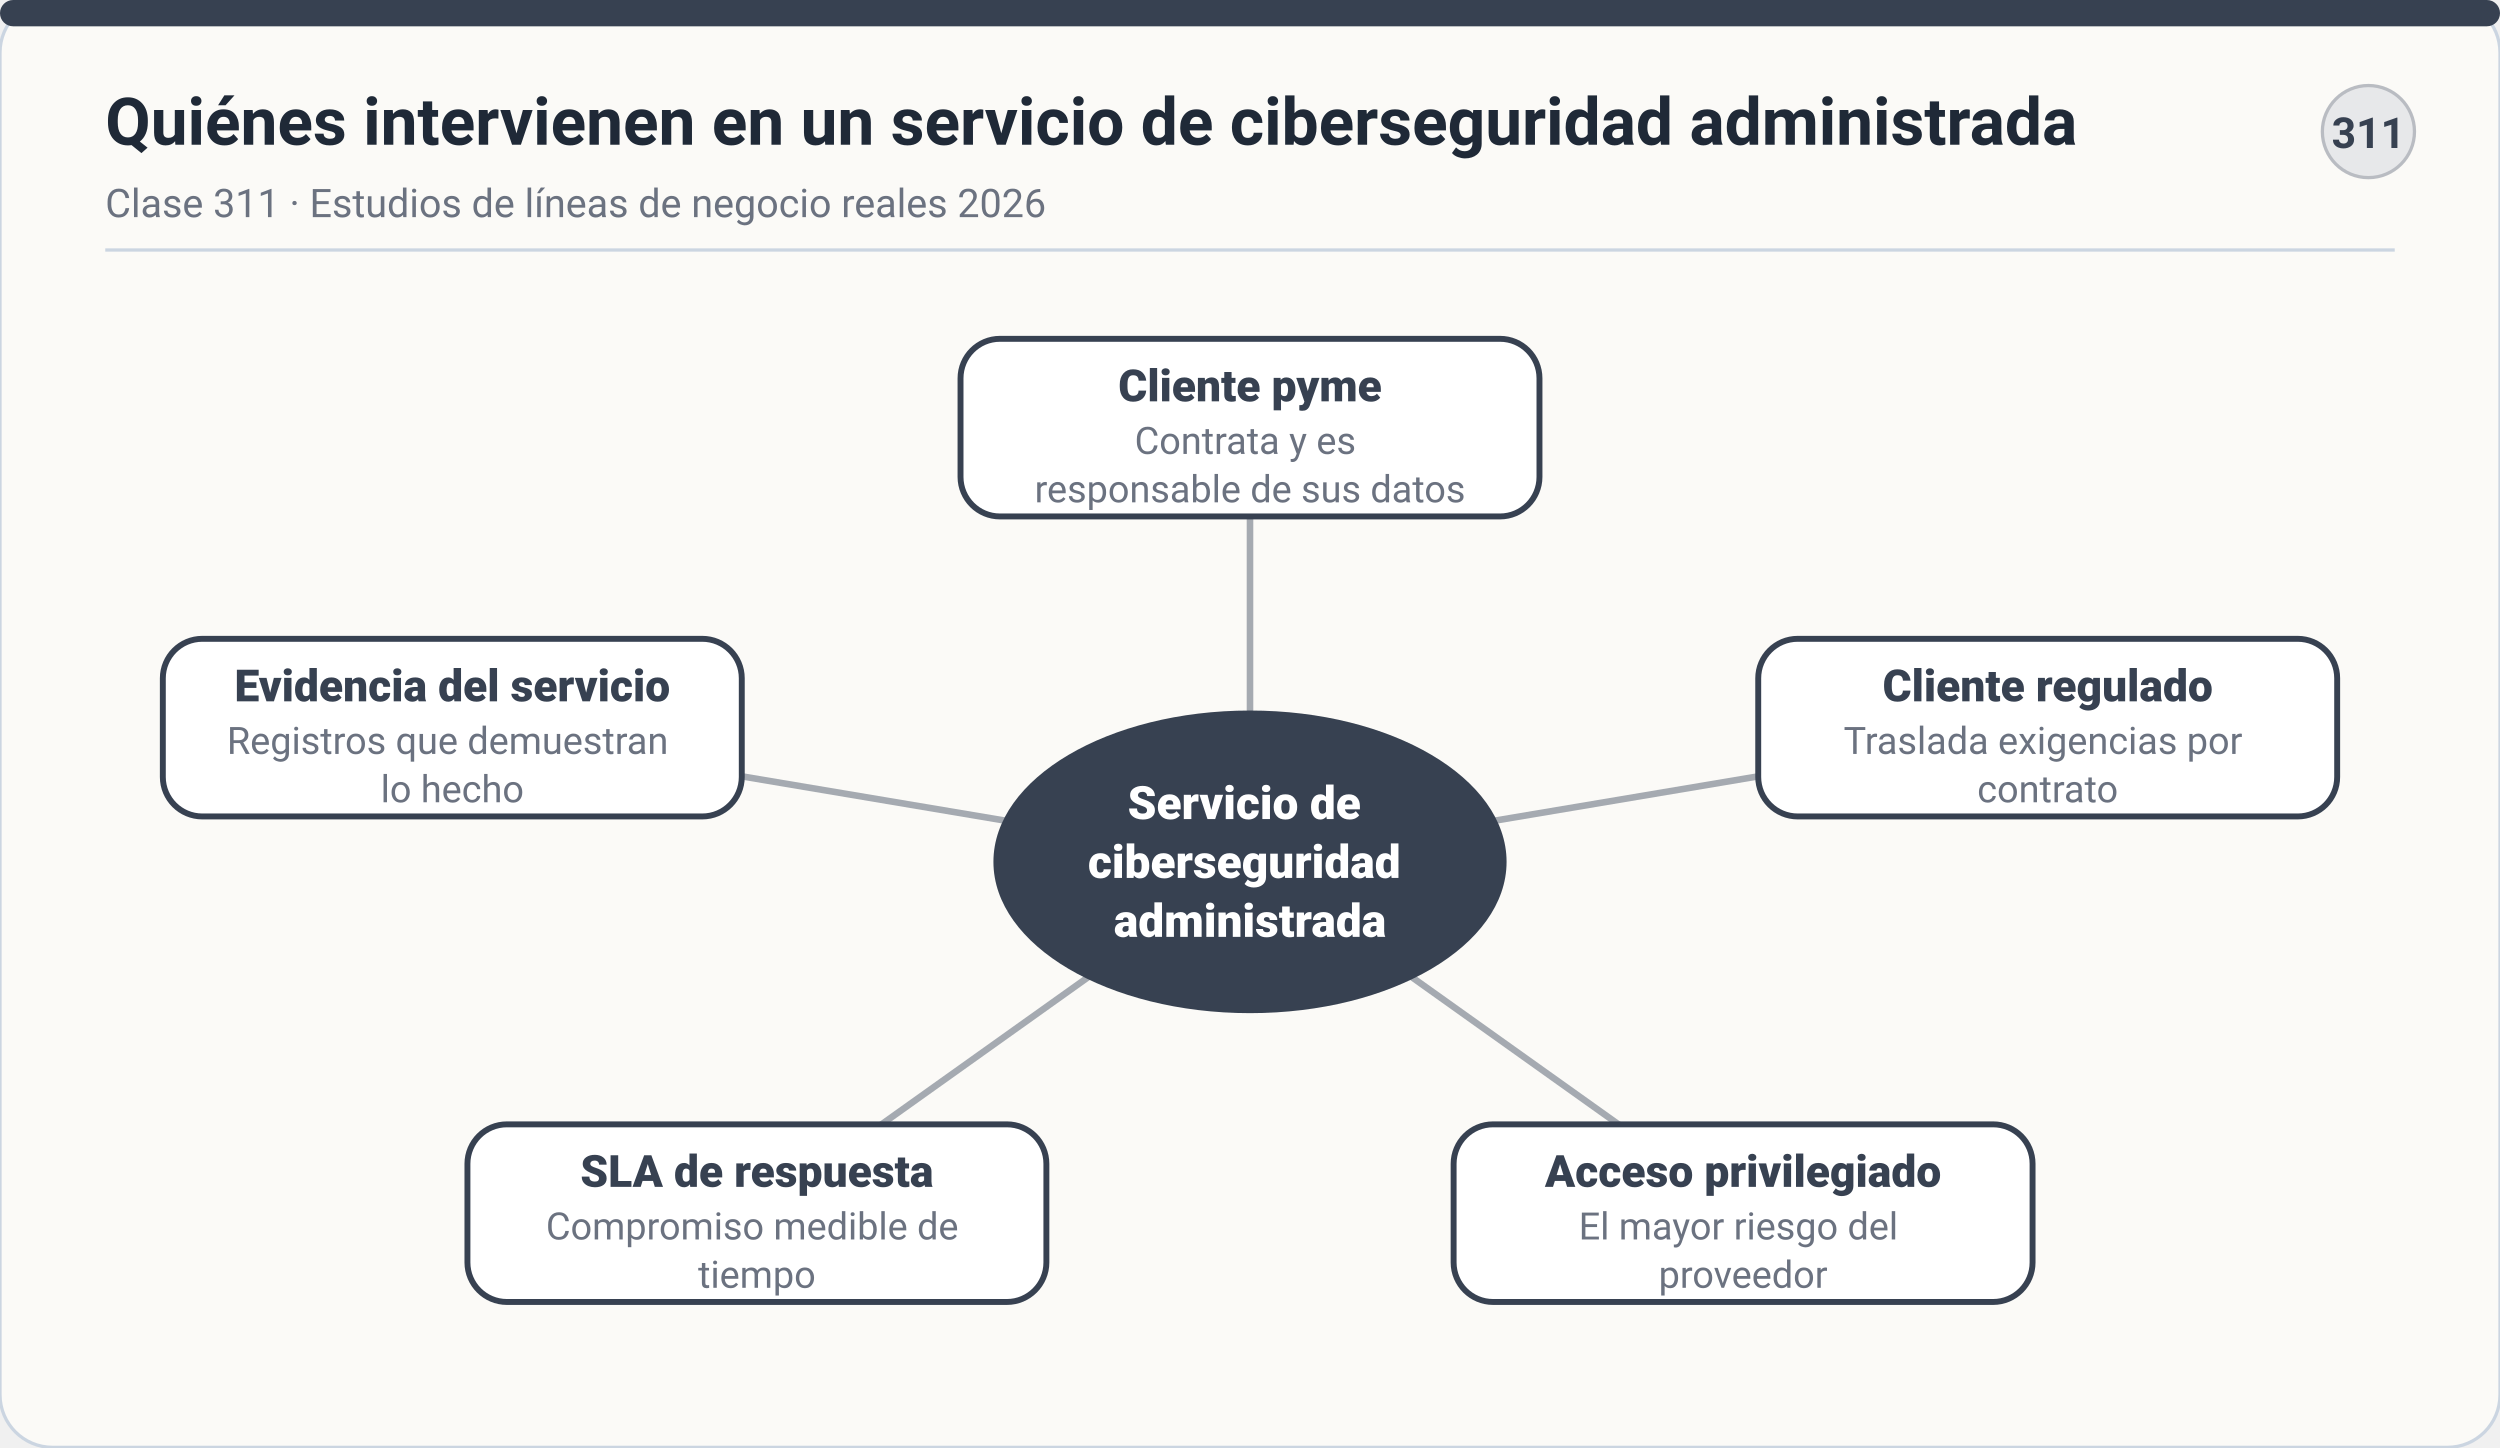
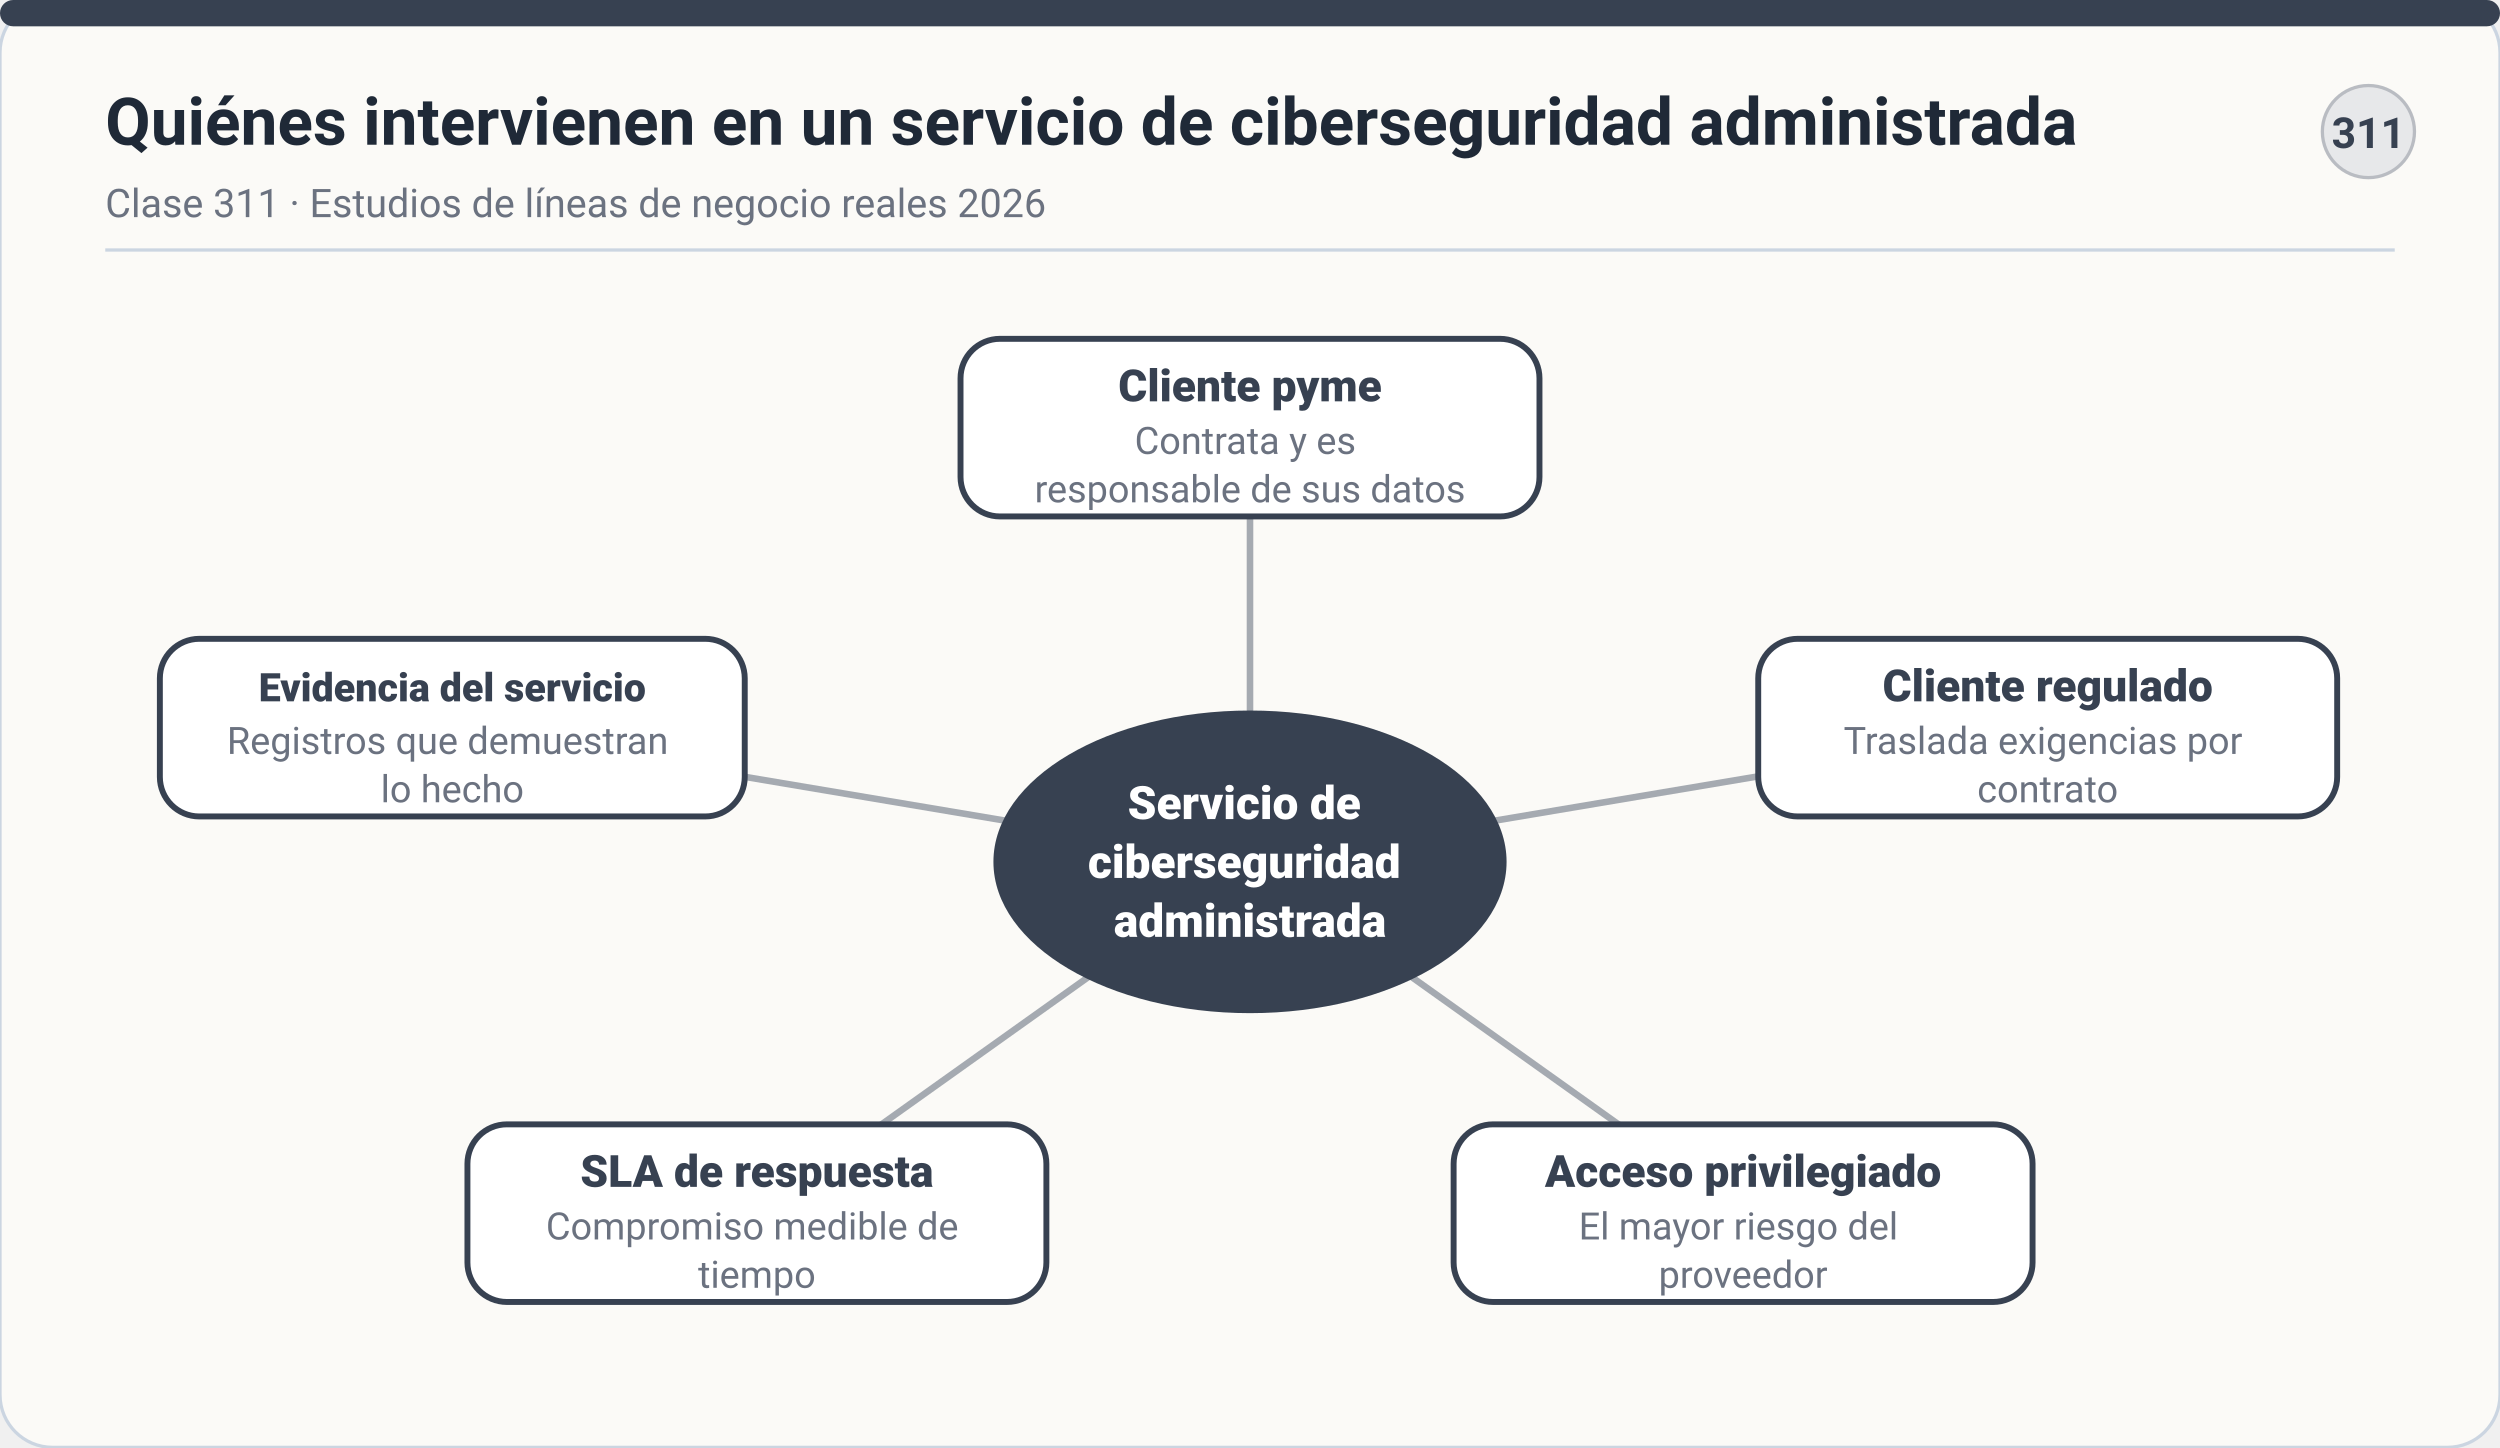
<svg xmlns="http://www.w3.org/2000/svg" viewBox="0 0 760 440" width="760" height="440" role="img" aria-labelledby="t d" font-family="system-ui, -apple-system, 'Segoe UI', Roboto, Arial, sans-serif">
  <defs>
    <marker id="fl" viewBox="0 0 10 10" refX="9" refY="5" markerWidth="7" markerHeight="7" orient="auto-start-reverse">
      <path d="M0,0 L10,5 L0,10 z" fill="#6B7280" />
    </marker>
    <marker id="fa" viewBox="0 0 10 10" refX="9" refY="5" markerWidth="7" markerHeight="7" orient="auto-start-reverse">
      <path d="M0,0 L10,5 L0,10 z" fill="#374151" />
    </marker>
  </defs>
  <rect width="760" height="440" rx="16" fill="#FBFAF7" stroke="#CBD5E1" />
  <rect x="0" y="0" width="760" height="8" rx="4" fill="#374151" />
  <text x="32.0" y="44.0" font-size="20" text-anchor="start" fill="#1F2937" font-weight="700">
    <tspan x="32.0" dy="0.0">Quiénes intervienen en un servicio de ciberseguridad administrada</tspan>
  </text>
  <text x="32.0" y="66.0" font-size="12" text-anchor="start" fill="#6B7280" font-weight="400">
    <tspan x="32.0" dy="0.0">Clase 311 · Estudios de líneas de negocio reales 2026</tspan>
  </text>
  <line x1="32" y1="76" x2="728" y2="76" stroke="#CBD5E1" />
  <line x1="380.0" y1="262.0" x2="380.0" y2="130.0" stroke="#A5AAB1" stroke-width="2" />
  <line x1="380.0" y1="262.0" x2="622.5" y2="221.2" stroke="#A5AAB1" stroke-width="2" />
  <line x1="380.0" y1="262.0" x2="529.9" y2="368.8" stroke="#A5AAB1" stroke-width="2" />
  <line x1="380.0" y1="262.0" x2="230.1" y2="368.8" stroke="#A5AAB1" stroke-width="2" />
  <line x1="380.0" y1="262.0" x2="137.5" y2="221.2" stroke="#A5AAB1" stroke-width="2" />
  <ellipse cx="380" cy="262" rx="78" ry="46" fill="#374151" />
  <text x="380.0" y="249.0" font-size="14" text-anchor="middle" fill="#FFFFFF" font-weight="800">
    <tspan x="380.0" dy="0.0">Servicio de</tspan>
    <tspan x="380.0" dy="17.9">ciberseguridad</tspan>
    <tspan x="380.0" dy="17.9">administrada</tspan>
  </text>
  <rect x="292.0" y="103.0" width="176.0" height="54.0" rx="12" fill="#FFFFFF" stroke="#374151" stroke-width="1.8" />
  <text x="380.0" y="122.0" font-size="13.5" text-anchor="middle" fill="#374151" font-weight="800">
    <tspan x="380.0" dy="0.0">Cliente pyme</tspan>
  </text>
  <text x="380.0" y="138.0" font-size="11.5" text-anchor="middle" fill="#6B7280" font-weight="400">
    <tspan x="380.0" dy="0.0">Contrata y es</tspan>
    <tspan x="380.0" dy="14.7">responsable de sus datos</tspan>
  </text>
  <rect x="534.5" y="194.2" width="176.0" height="54.0" rx="12" fill="#FFFFFF" stroke="#374151" stroke-width="1.8" />
  <text x="622.5" y="213.2" font-size="13.5" text-anchor="middle" fill="#374151" font-weight="800">
    <tspan x="622.5" dy="0.0">Cliente regulado</tspan>
  </text>
  <text x="622.5" y="229.2" font-size="11.5" text-anchor="middle" fill="#6B7280" font-weight="400">
    <tspan x="622.5" dy="0.0">Traslada exigencias por</tspan>
    <tspan x="622.5" dy="14.7">contrato</tspan>
  </text>
  <rect x="441.9" y="341.8" width="176.0" height="54.0" rx="12" fill="#FFFFFF" stroke="#374151" stroke-width="1.8" />
  <text x="529.9" y="360.8" font-size="13.5" text-anchor="middle" fill="#374151" font-weight="800">
    <tspan x="529.9" dy="0.0">Acceso privilegiado</tspan>
  </text>
  <text x="529.9" y="376.8" font-size="11.5" text-anchor="middle" fill="#6B7280" font-weight="400">
    <tspan x="529.9" dy="0.0">El mayor riesgo del</tspan>
    <tspan x="529.9" dy="14.7">proveedor</tspan>
  </text>
  <rect x="142.1" y="341.8" width="176.0" height="54.0" rx="12" fill="#FFFFFF" stroke="#374151" stroke-width="1.8" />
  <text x="230.1" y="360.8" font-size="13.5" text-anchor="middle" fill="#374151" font-weight="800">
    <tspan x="230.1" dy="0.0">SLA de respuesta</tspan>
  </text>
  <text x="230.1" y="376.8" font-size="11.5" text-anchor="middle" fill="#6B7280" font-weight="400">
    <tspan x="230.1" dy="0.0">Compromiso medible de</tspan>
    <tspan x="230.1" dy="14.7">tiempo</tspan>
  </text>
-   <rect x="49.5" y="194.2" width="176.0" height="54.0" rx="12" fill="#FFFFFF" stroke="#374151" stroke-width="1.8" />
-   <text x="137.5" y="213.2" font-size="13.5" text-anchor="middle" fill="#374151" font-weight="800">
+   <rect x="48.6" y="194.2" width="177.8" height="54.0" rx="12" fill="#FFFFFF" stroke="#374151" stroke-width="1.8" />
+   <text x="137.5" y="213.2" font-size="12" text-anchor="middle" fill="#374151" font-weight="800">
    <tspan x="137.5" dy="0.0">Evidencia del servicio</tspan>
  </text>
  <text x="137.5" y="229.2" font-size="11.5" text-anchor="middle" fill="#6B7280" font-weight="400">
    <tspan x="137.5" dy="0.0">Registros que demuestran</tspan>
    <tspan x="137.5" dy="14.7">lo hecho</tspan>
  </text>
  <circle cx="720" cy="40" r="14" fill="#E7E8EA" stroke="#B9BCC2" />
  <text x="720" y="45" font-size="13" text-anchor="middle" fill="#374151" font-weight="700">311</text>
</svg>
